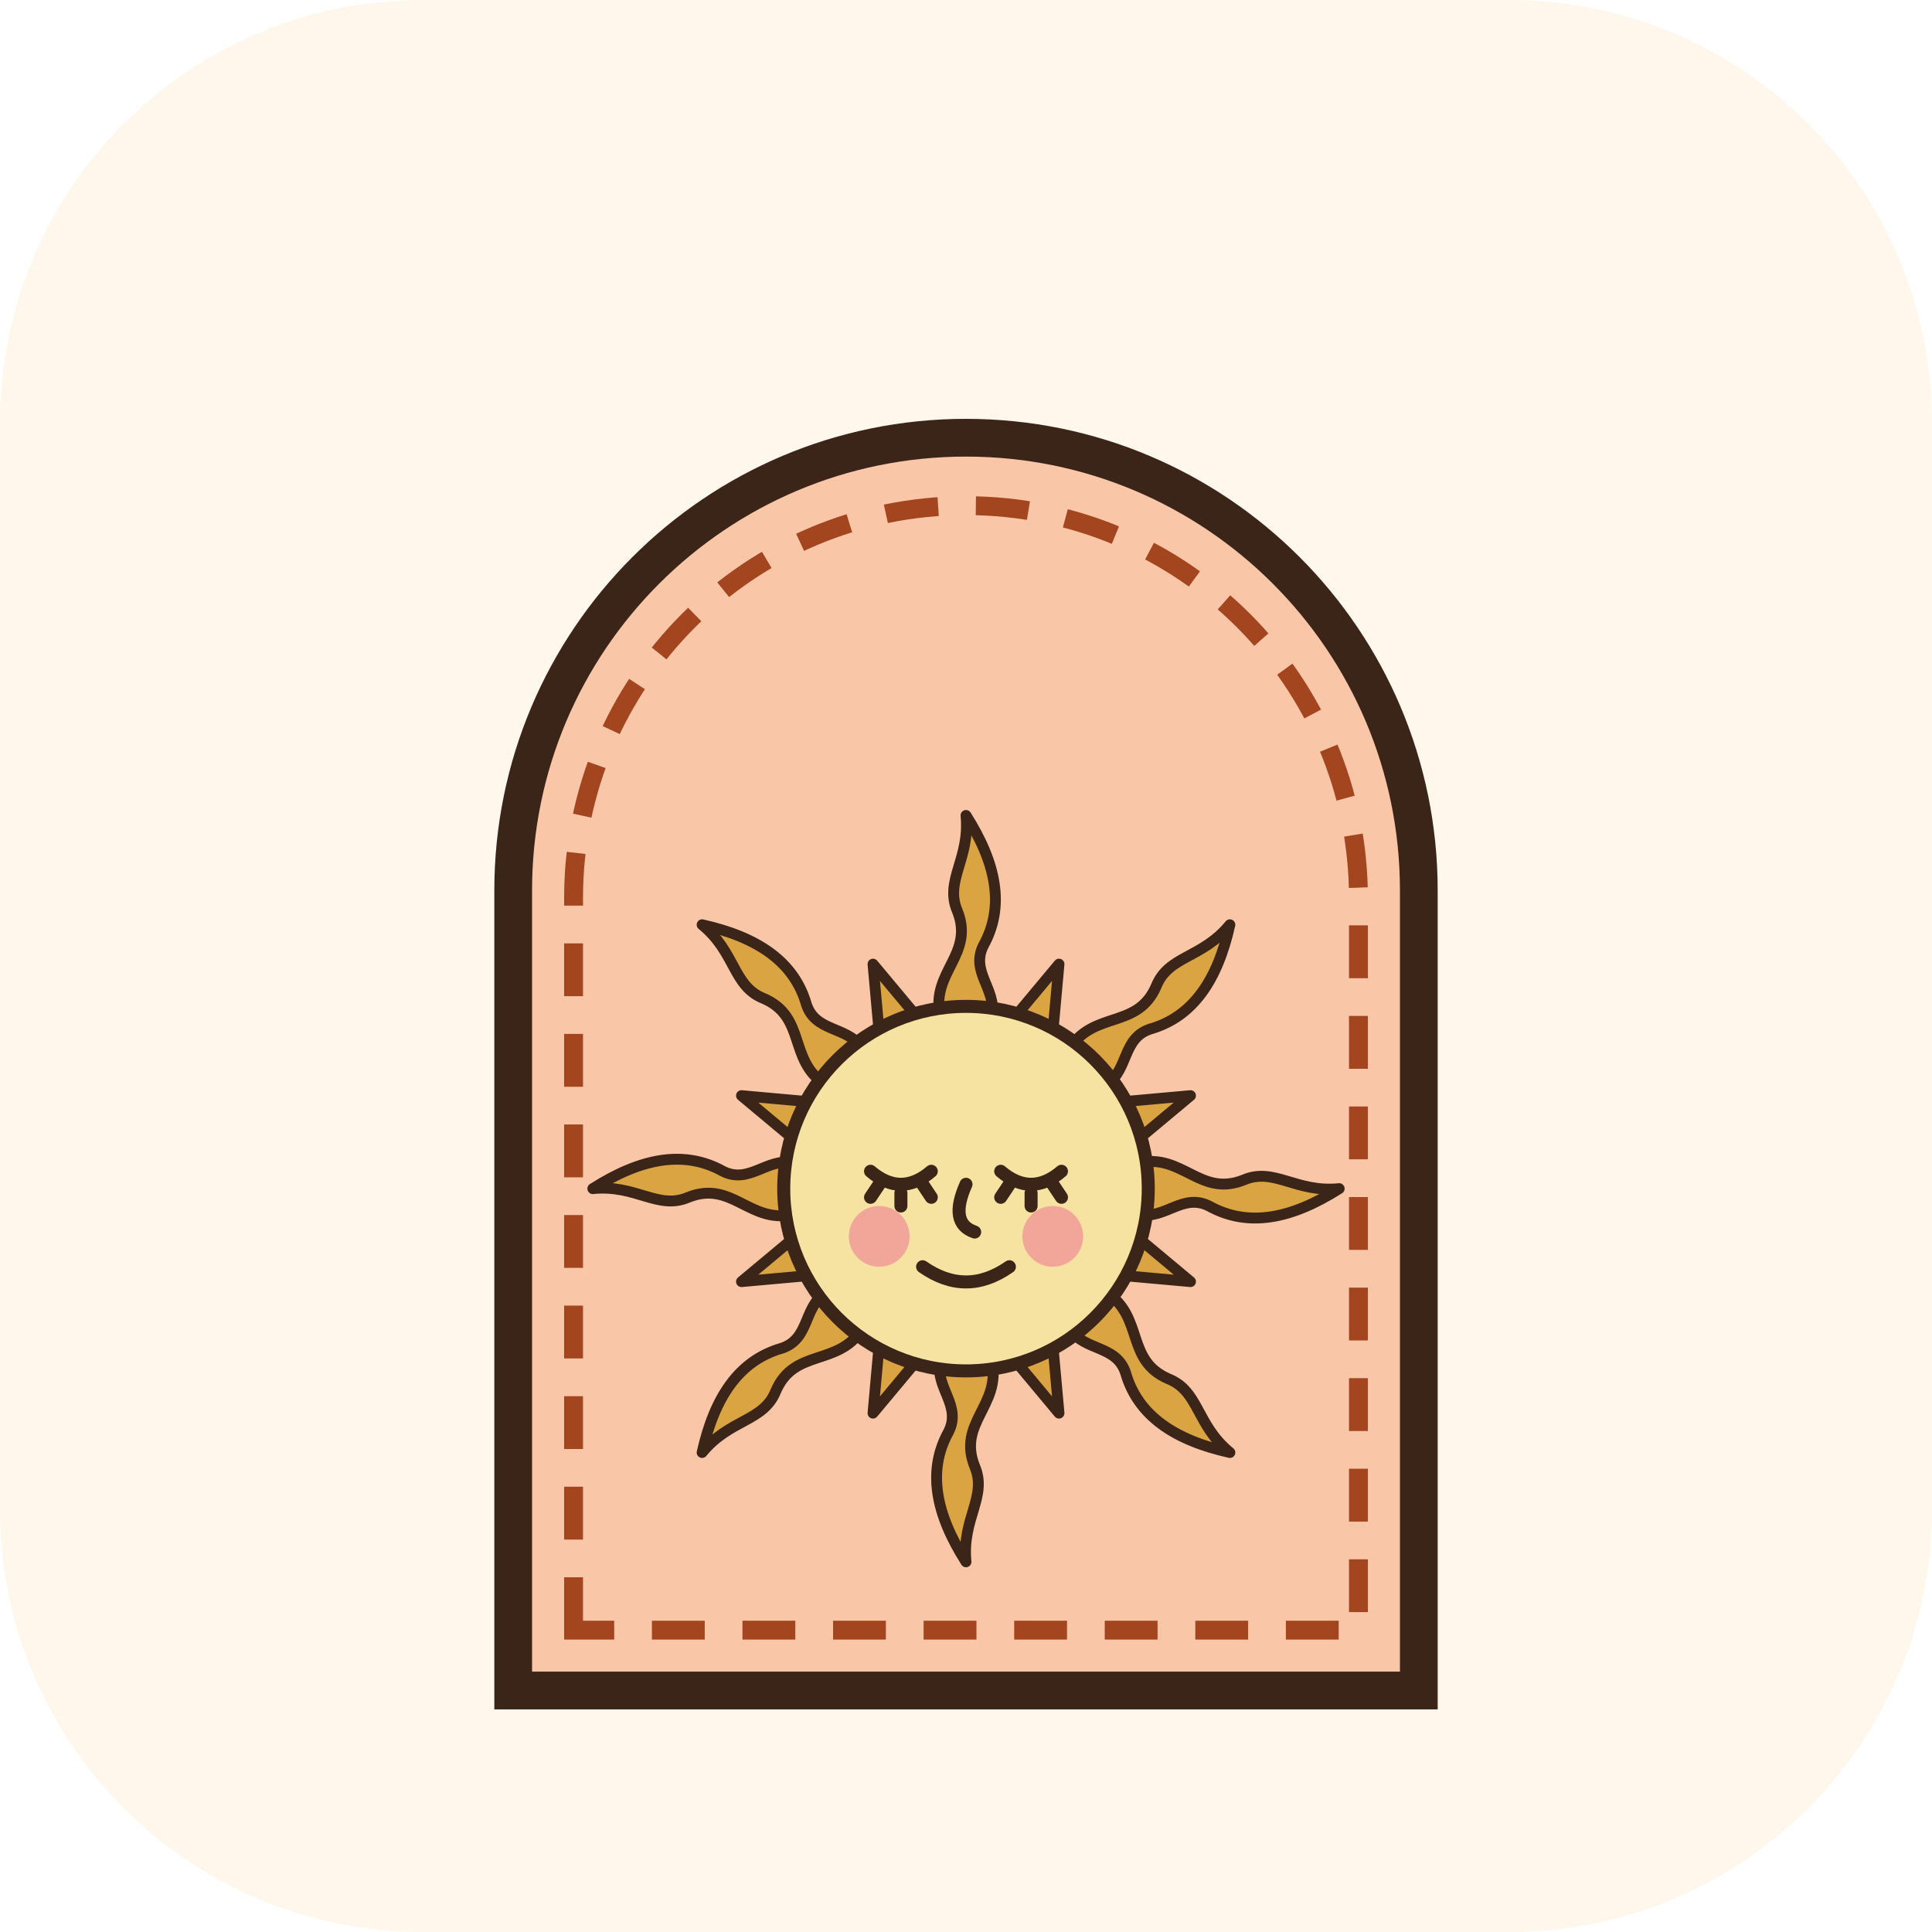
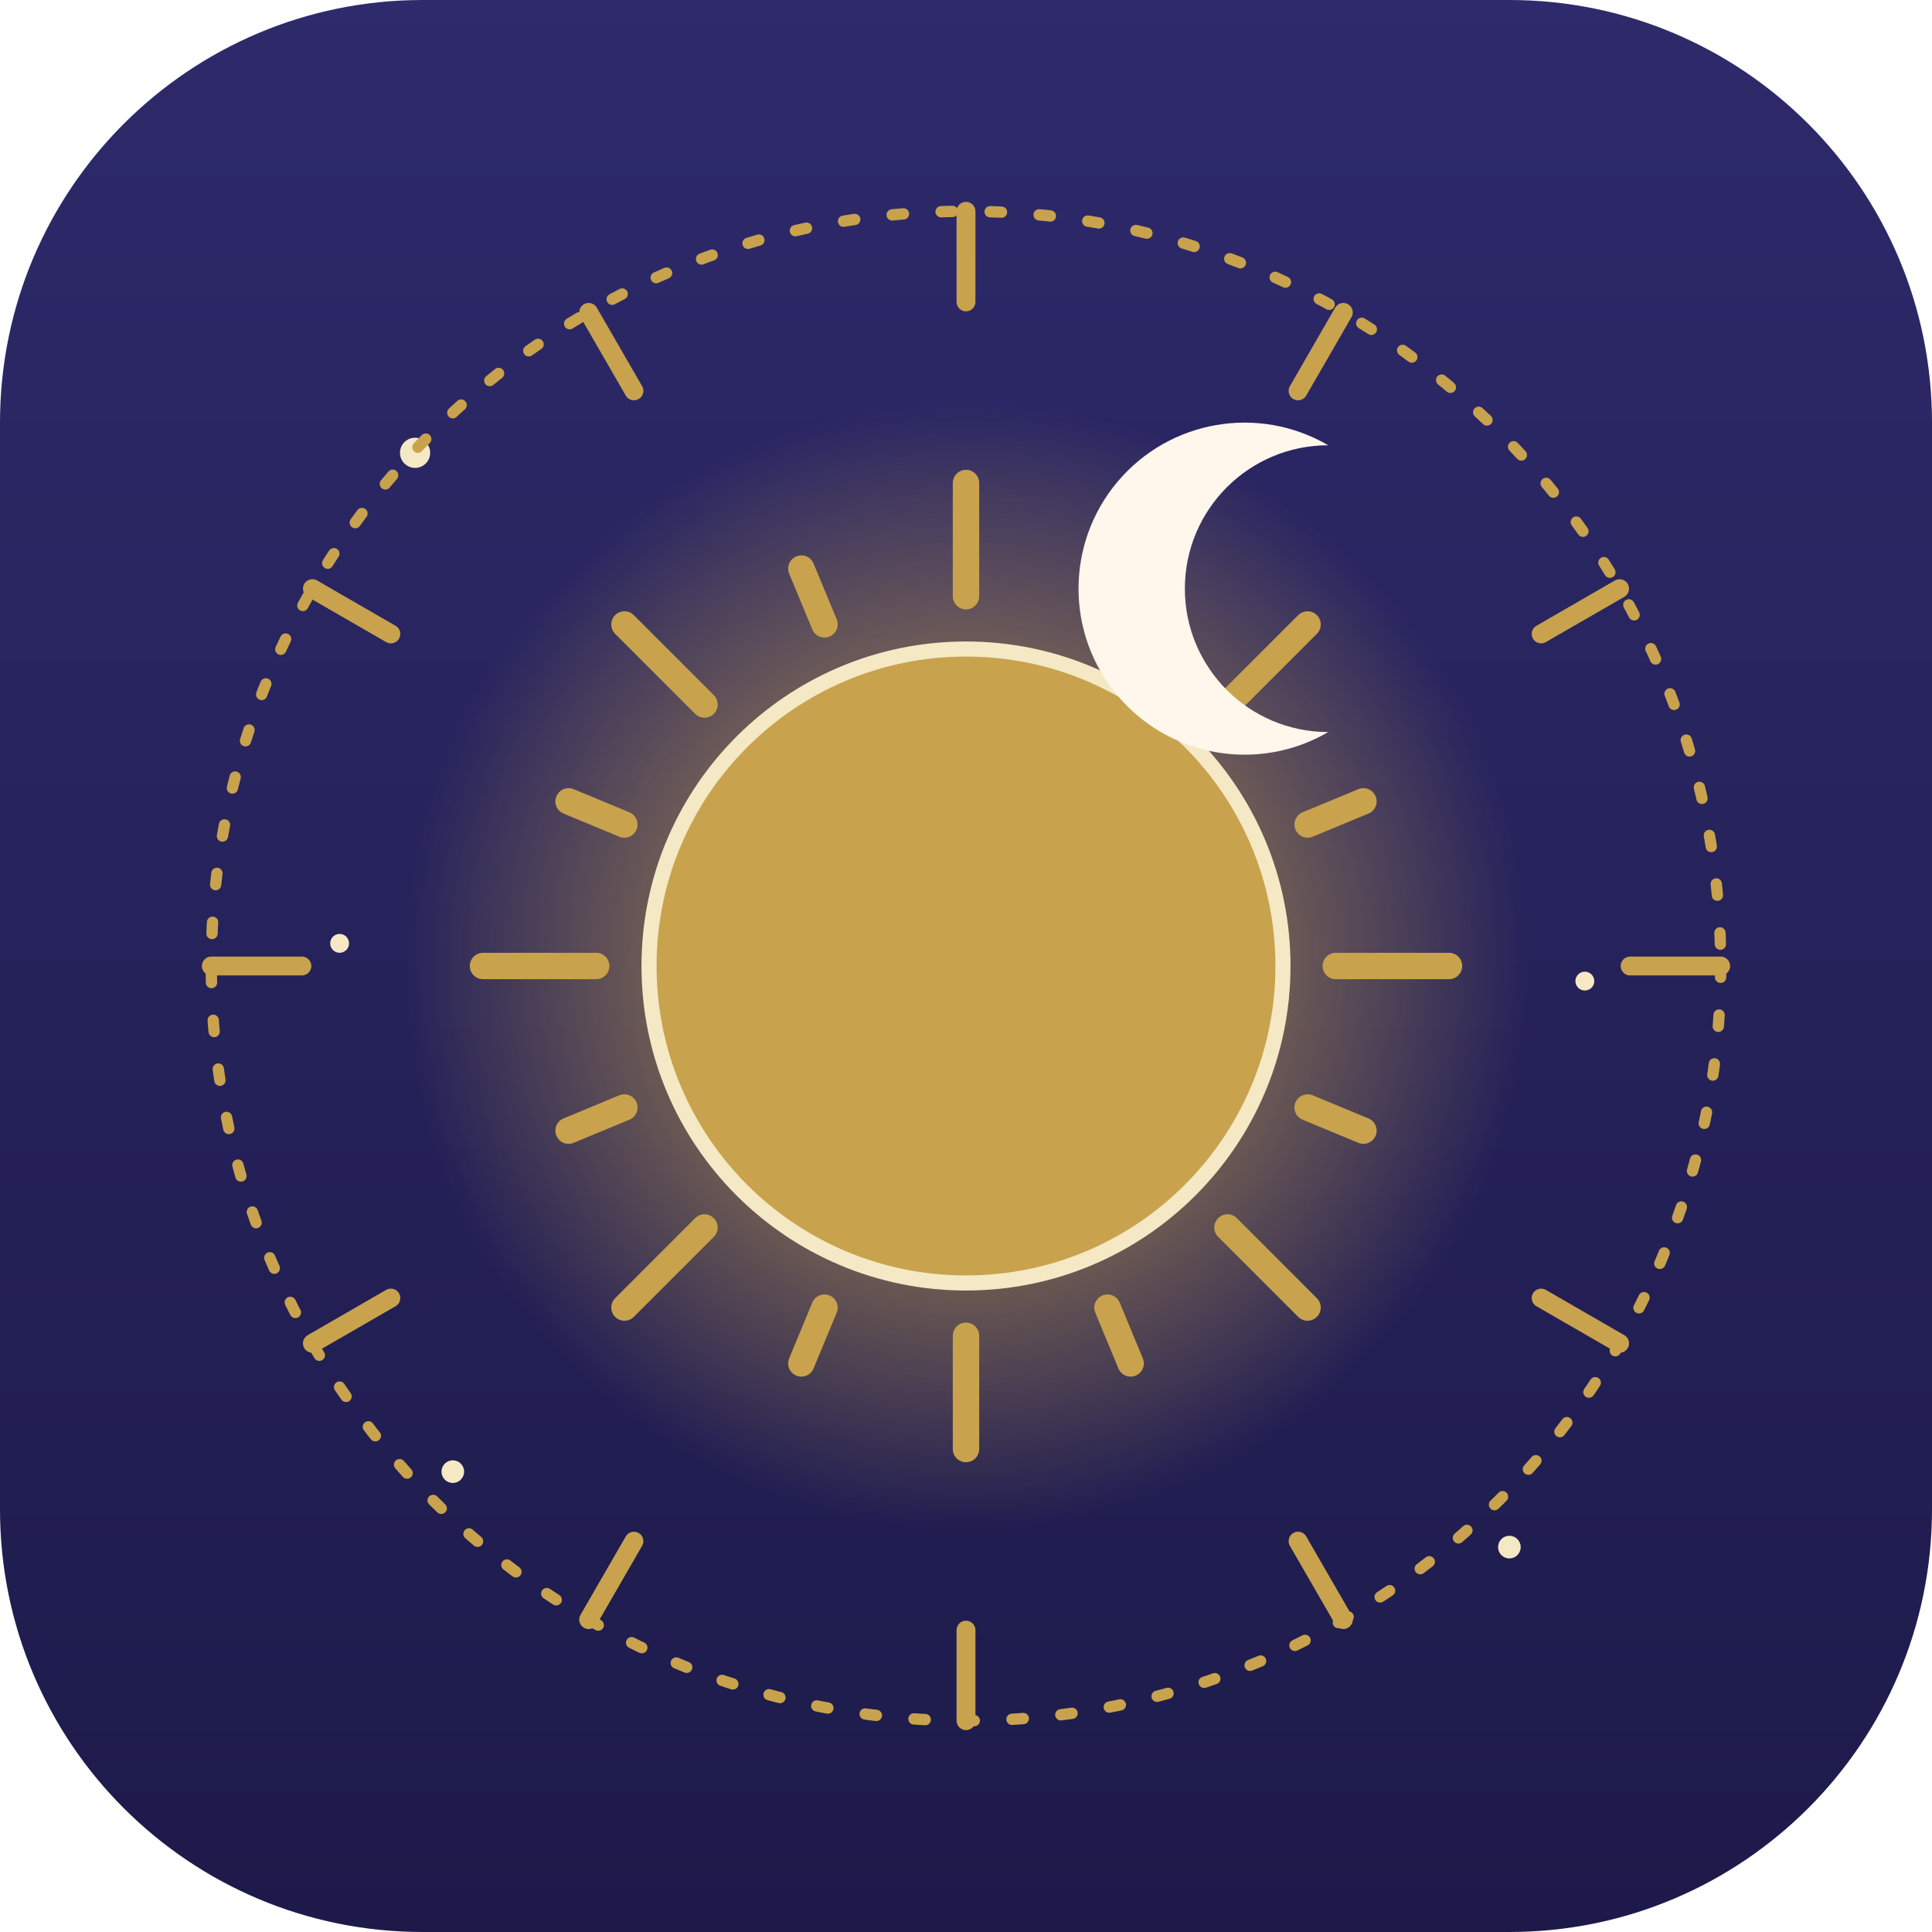
<svg xmlns="http://www.w3.org/2000/svg" width="512" height="512" viewBox="0 0 512 512">
-   <rect width="512" height="512" rx="112" fill="#FFF6EC" />
-   <path d="M136 448 V236 A120 120 0 0 1 376 236 V448 Z" fill="#F9C6A8" stroke="#3B2418" stroke-width="10" />
-   <path d="M152 432 V238 A104 104 0 0 1 360 238 V432 Z" fill="none" stroke="#A3451F" stroke-width="5" stroke-dasharray="14 10" />
-   <g transform="translate(141 200) scale(1.15)">
-     <g fill="#D9A441" stroke="#3B2418" stroke-width="2.5" stroke-linejoin="round">
-       <path d="M94 60 C92 50 102 46 98 36 C95 29 101 24 100 14 C107 25 109 35 104 44 C101 50 107 54 106 60 Z" />
-       <path d="M94 60 C92 50 102 46 98 36 C95 29 101 24 100 14 C107 25 109 35 104 44 C101 50 107 54 106 60 Z" transform="rotate(45 100 100)" />
-       <path d="M94 60 C92 50 102 46 98 36 C95 29 101 24 100 14 C107 25 109 35 104 44 C101 50 107 54 106 60 Z" transform="rotate(90 100 100)" />
-       <path d="M94 60 C92 50 102 46 98 36 C95 29 101 24 100 14 C107 25 109 35 104 44 C101 50 107 54 106 60 Z" transform="rotate(135 100 100)" />
-       <path d="M94 60 C92 50 102 46 98 36 C95 29 101 24 100 14 C107 25 109 35 104 44 C101 50 107 54 106 60 Z" transform="rotate(180 100 100)" />
-       <path d="M94 60 C92 50 102 46 98 36 C95 29 101 24 100 14 C107 25 109 35 104 44 C101 50 107 54 106 60 Z" transform="rotate(225 100 100)" />
-       <path d="M94 60 C92 50 102 46 98 36 C95 29 101 24 100 14 C107 25 109 35 104 44 C101 50 107 54 106 60 Z" transform="rotate(270 100 100)" />
-       <path d="M94 60 C92 50 102 46 98 36 C95 29 101 24 100 14 C107 25 109 35 104 44 C101 50 107 54 106 60 Z" transform="rotate(315 100 100)" />
-       <path d="M95 60 L100 44 L105 60 Z" transform="rotate(22.5 100 100)" />
-       <path d="M95 60 L100 44 L105 60 Z" transform="rotate(67.5 100 100)" />
-       <path d="M95 60 L100 44 L105 60 Z" transform="rotate(112.5 100 100)" />
-       <path d="M95 60 L100 44 L105 60 Z" transform="rotate(157.5 100 100)" />
-       <path d="M95 60 L100 44 L105 60 Z" transform="rotate(202.5 100 100)" />
-       <path d="M95 60 L100 44 L105 60 Z" transform="rotate(247.5 100 100)" />
-       <path d="M95 60 L100 44 L105 60 Z" transform="rotate(292.5 100 100)" />
-       <path d="M95 60 L100 44 L105 60 Z" transform="rotate(337.5 100 100)" />
-     </g>
-     <circle cx="100" cy="100" r="42" fill="#F7E3A1" stroke="#3B2418" stroke-width="3" />
-     <circle cx="80" cy="111" r="7" fill="#F2A69A" />
-     <circle cx="120" cy="111" r="7" fill="#F2A69A" />
-     <g fill="none" stroke="#3B2418" stroke-width="3" stroke-linecap="round">
-       <path d="M78 96 q7 6 14 0" />
-       <path d="M108 96 q7 6 14 0" />
-       <path d="M80 99 l-2 3 M85 101 v3 M90 99 l2 3" />
-       <path d="M110 99 l-2 3 M115 101 v3 M120 99 l2 3" />
-       <path d="M100 99 q-4 9 2 11" />
-       <path d="M90 118 q10 7 20 0" />
-     </g>
+   <defs>
+     <linearGradient id="bg" x1="0" y1="0" x2="0" y2="1">
+       <stop offset="0" stop-color="#2E2A6B" />
+       <stop offset="1" stop-color="#1D1A4A" />
+     </linearGradient>
+     <radialGradient id="glow">
+       <stop offset="0.45" stop-color="#C8A24D" stop-opacity="0.55" />
+       <stop offset="1" stop-color="#C8A24D" stop-opacity="0" />
+     </radialGradient>
+   </defs>
+   <rect width="512" height="512" rx="112" fill="url(#bg)" />
+   <circle cx="110" cy="120" r="4" fill="#F5E8C4" />
+   <circle cx="400" cy="410" r="3" fill="#F5E8C4" />
+   <circle cx="120" cy="390" r="3" fill="#F5E8C4" />
+   <circle cx="90" cy="250" r="2.5" fill="#F5E8C4" />
+   <circle cx="420" cy="260" r="2.5" fill="#F5E8C4" />
+   <circle cx="256" cy="256" r="200" fill="none" stroke="#C8A24D" stroke-width="3" stroke-dasharray="3 10" stroke-linecap="round" />
+   <g stroke="#C8A24D" stroke-width="5" stroke-linecap="round">
+     <line x1="432.0" y1="256.0" x2="456.0" y2="256.0" />
+     <line x1="408.42" y1="344.0" x2="429.21" y2="356.0" />
+     <line x1="344.0" y1="408.42" x2="356.0" y2="429.21" />
+     <line x1="256.0" y1="432.0" x2="256.0" y2="456.0" />
+     <line x1="168.0" y1="408.42" x2="156.0" y2="429.21" />
+     <line x1="103.58" y1="344.0" x2="82.79" y2="356.0" />
+     <line x1="80.0" y1="256.0" x2="56.0" y2="256.0" />
+     <line x1="103.58" y1="168.0" x2="82.79" y2="156.0" />
+     <line x1="168.0" y1="103.58" x2="156.0" y2="82.79" />
+     <line x1="256.0" y1="80.0" x2="256.0" y2="56.0" />
+     <line x1="344.0" y1="103.58" x2="356.0" y2="82.79" />
+     <line x1="408.42" y1="168.0" x2="429.21" y2="156.0" />
  </g>
+   <circle cx="256" cy="256" r="150" fill="url(#glow)" />
+   <g stroke="#C8A24D" stroke-width="7" stroke-linecap="round">
+     <line x1="354.0" y1="256.0" x2="384.0" y2="256.0" />
+     <line x1="346.54" y1="293.5" x2="361.32" y2="299.63" />
+     <line x1="325.3" y1="325.3" x2="346.51" y2="346.51" />
+     <line x1="293.5" y1="346.54" x2="299.63" y2="361.32" />
+     <line x1="256.0" y1="354.0" x2="256.0" y2="384.0" />
+     <line x1="218.5" y1="346.54" x2="212.37" y2="361.32" />
+     <line x1="186.7" y1="325.3" x2="165.49" y2="346.51" />
+     <line x1="165.46" y1="293.5" x2="150.68" y2="299.63" />
+     <line x1="158.0" y1="256.0" x2="128.0" y2="256.0" />
+     <line x1="165.46" y1="218.5" x2="150.68" y2="212.37" />
+     <line x1="186.7" y1="186.7" x2="165.49" y2="165.49" />
+     <line x1="218.5" y1="165.46" x2="212.37" y2="150.68" />
+     <line x1="256.0" y1="158.0" x2="256.0" y2="128.0" />
+     <line x1="293.5" y1="165.46" x2="299.63" y2="150.68" />
+     <line x1="325.3" y1="186.7" x2="346.51" y2="165.49" />
+     <line x1="346.54" y1="218.5" x2="361.32" y2="212.37" />
+   </g>
+   <circle cx="256" cy="256" r="84" fill="#C8A24D" stroke="#F5E8C4" stroke-width="4" />
+   <path d="M352 118 a44 44 0 1 0 0 76 a35 35 0 1 1 0 -76 Z" fill="#FFF6EC" />
</svg>
